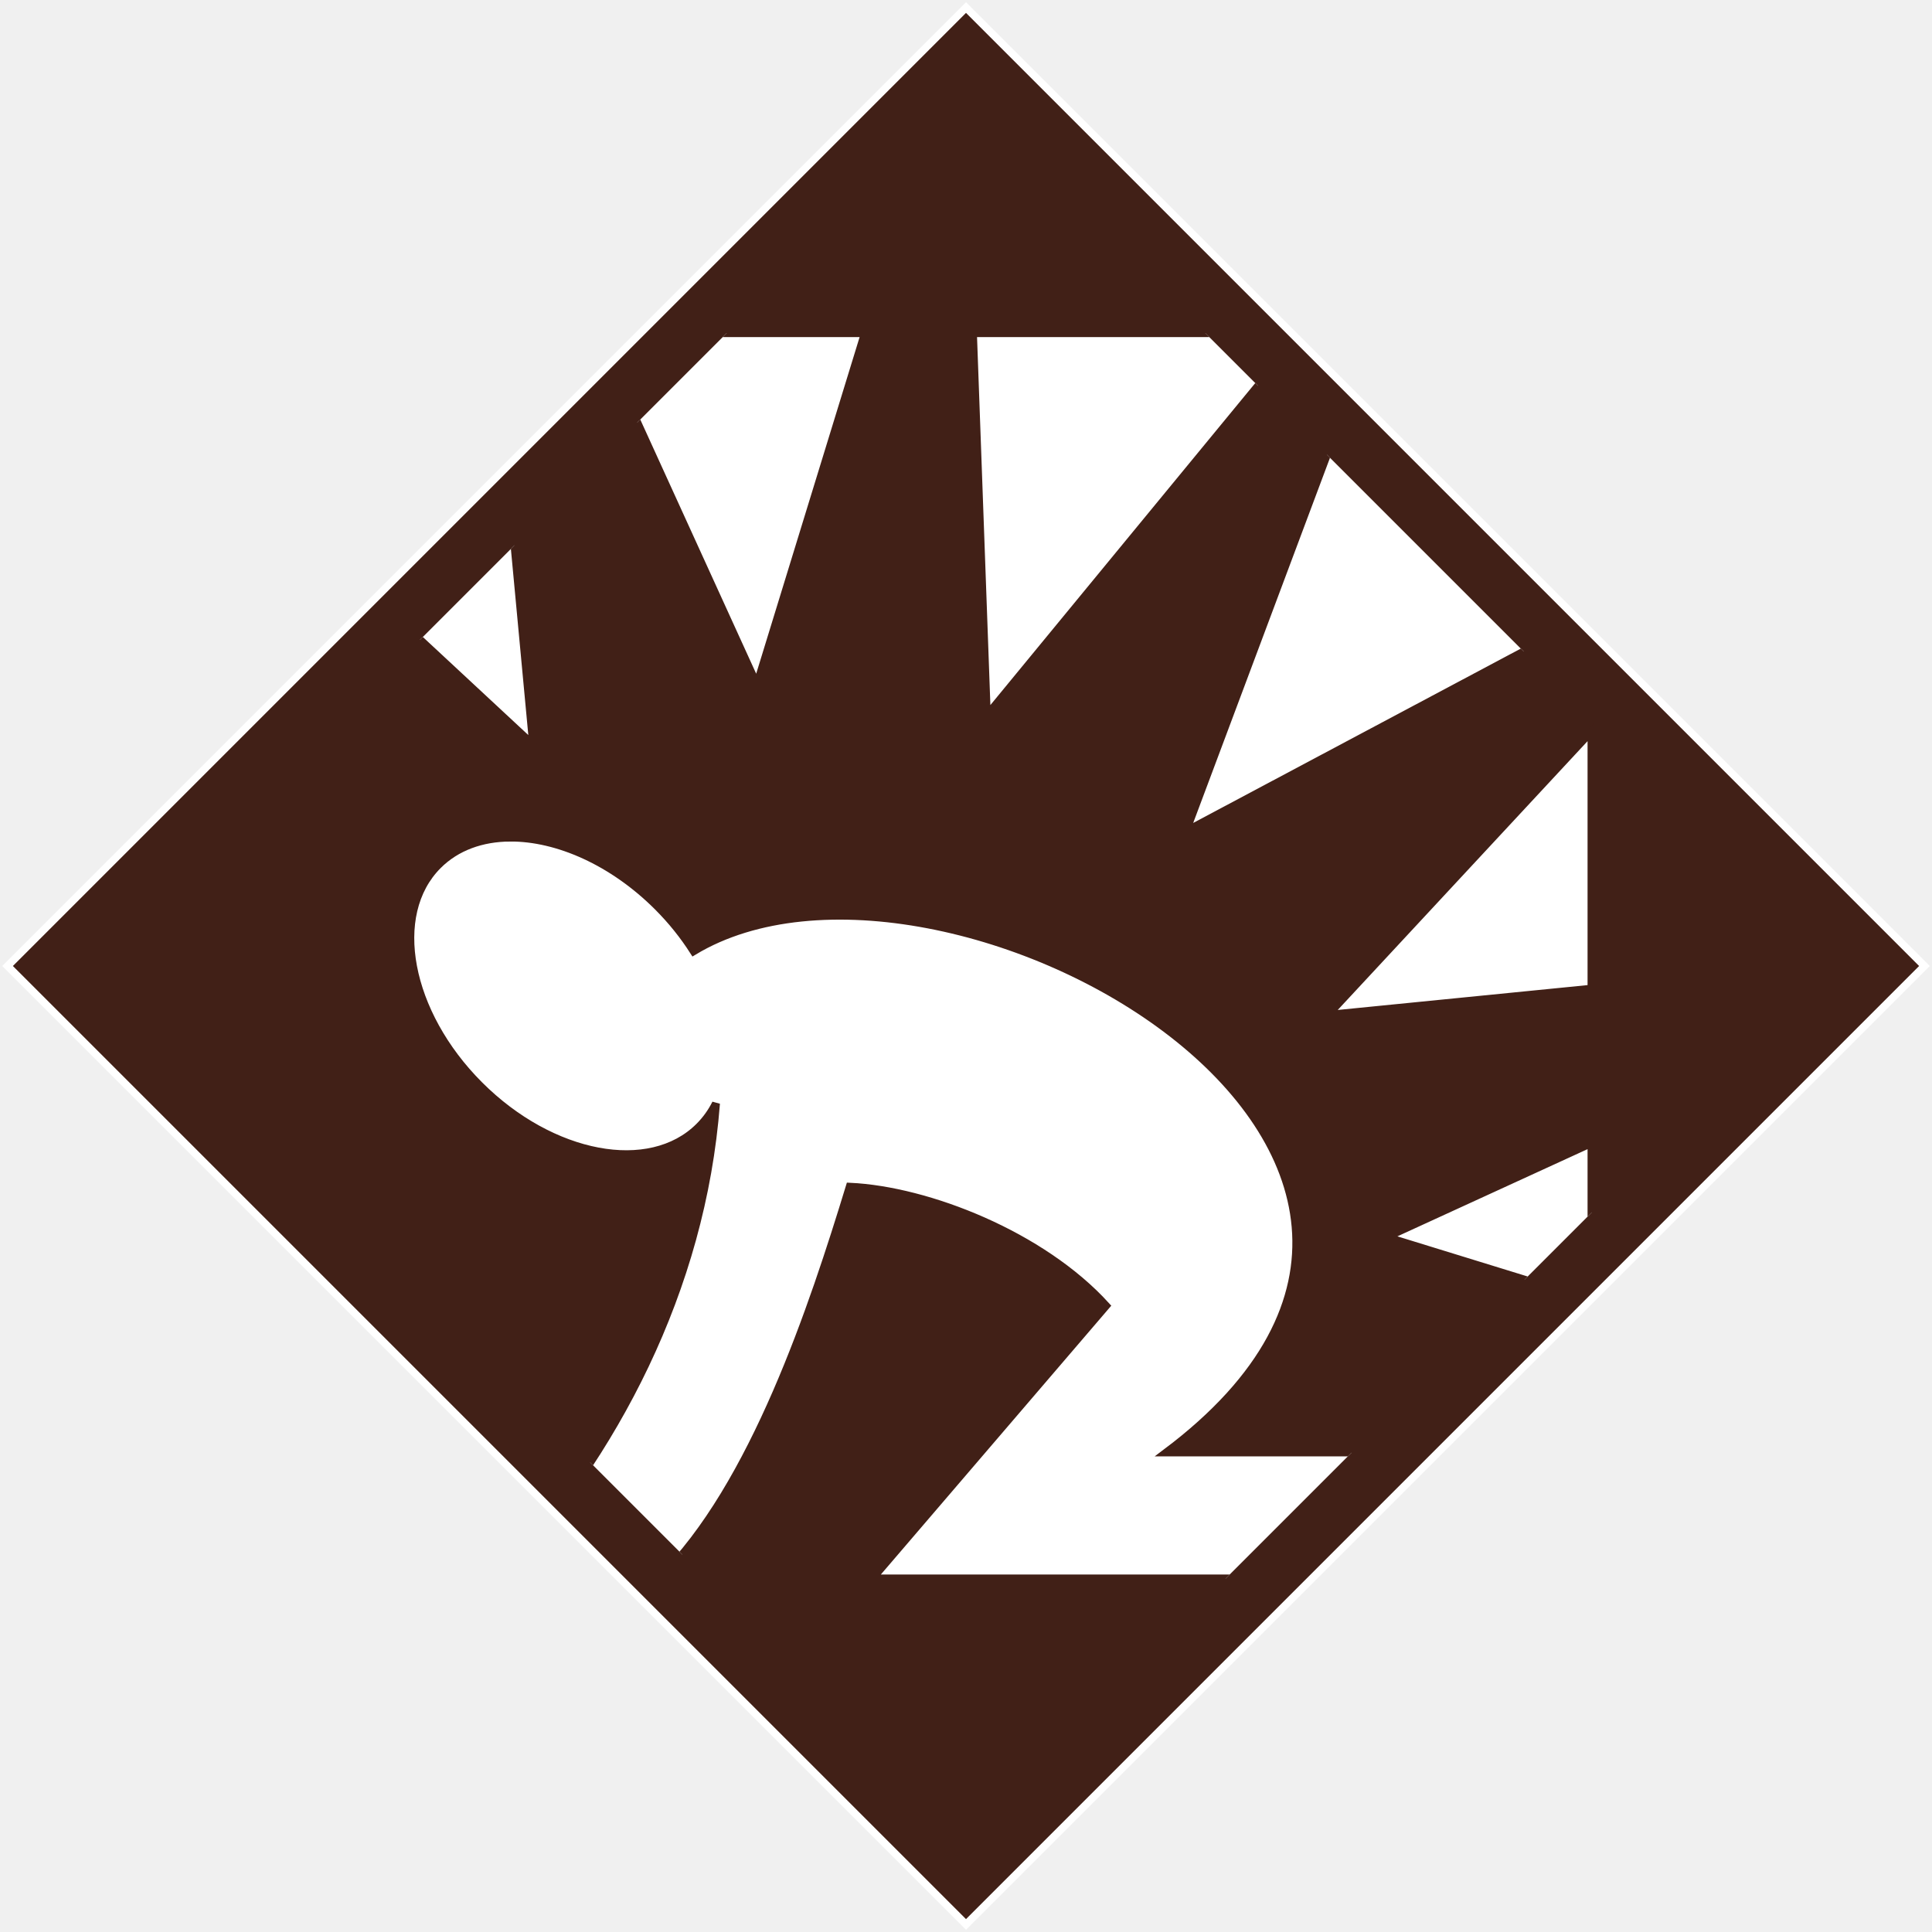
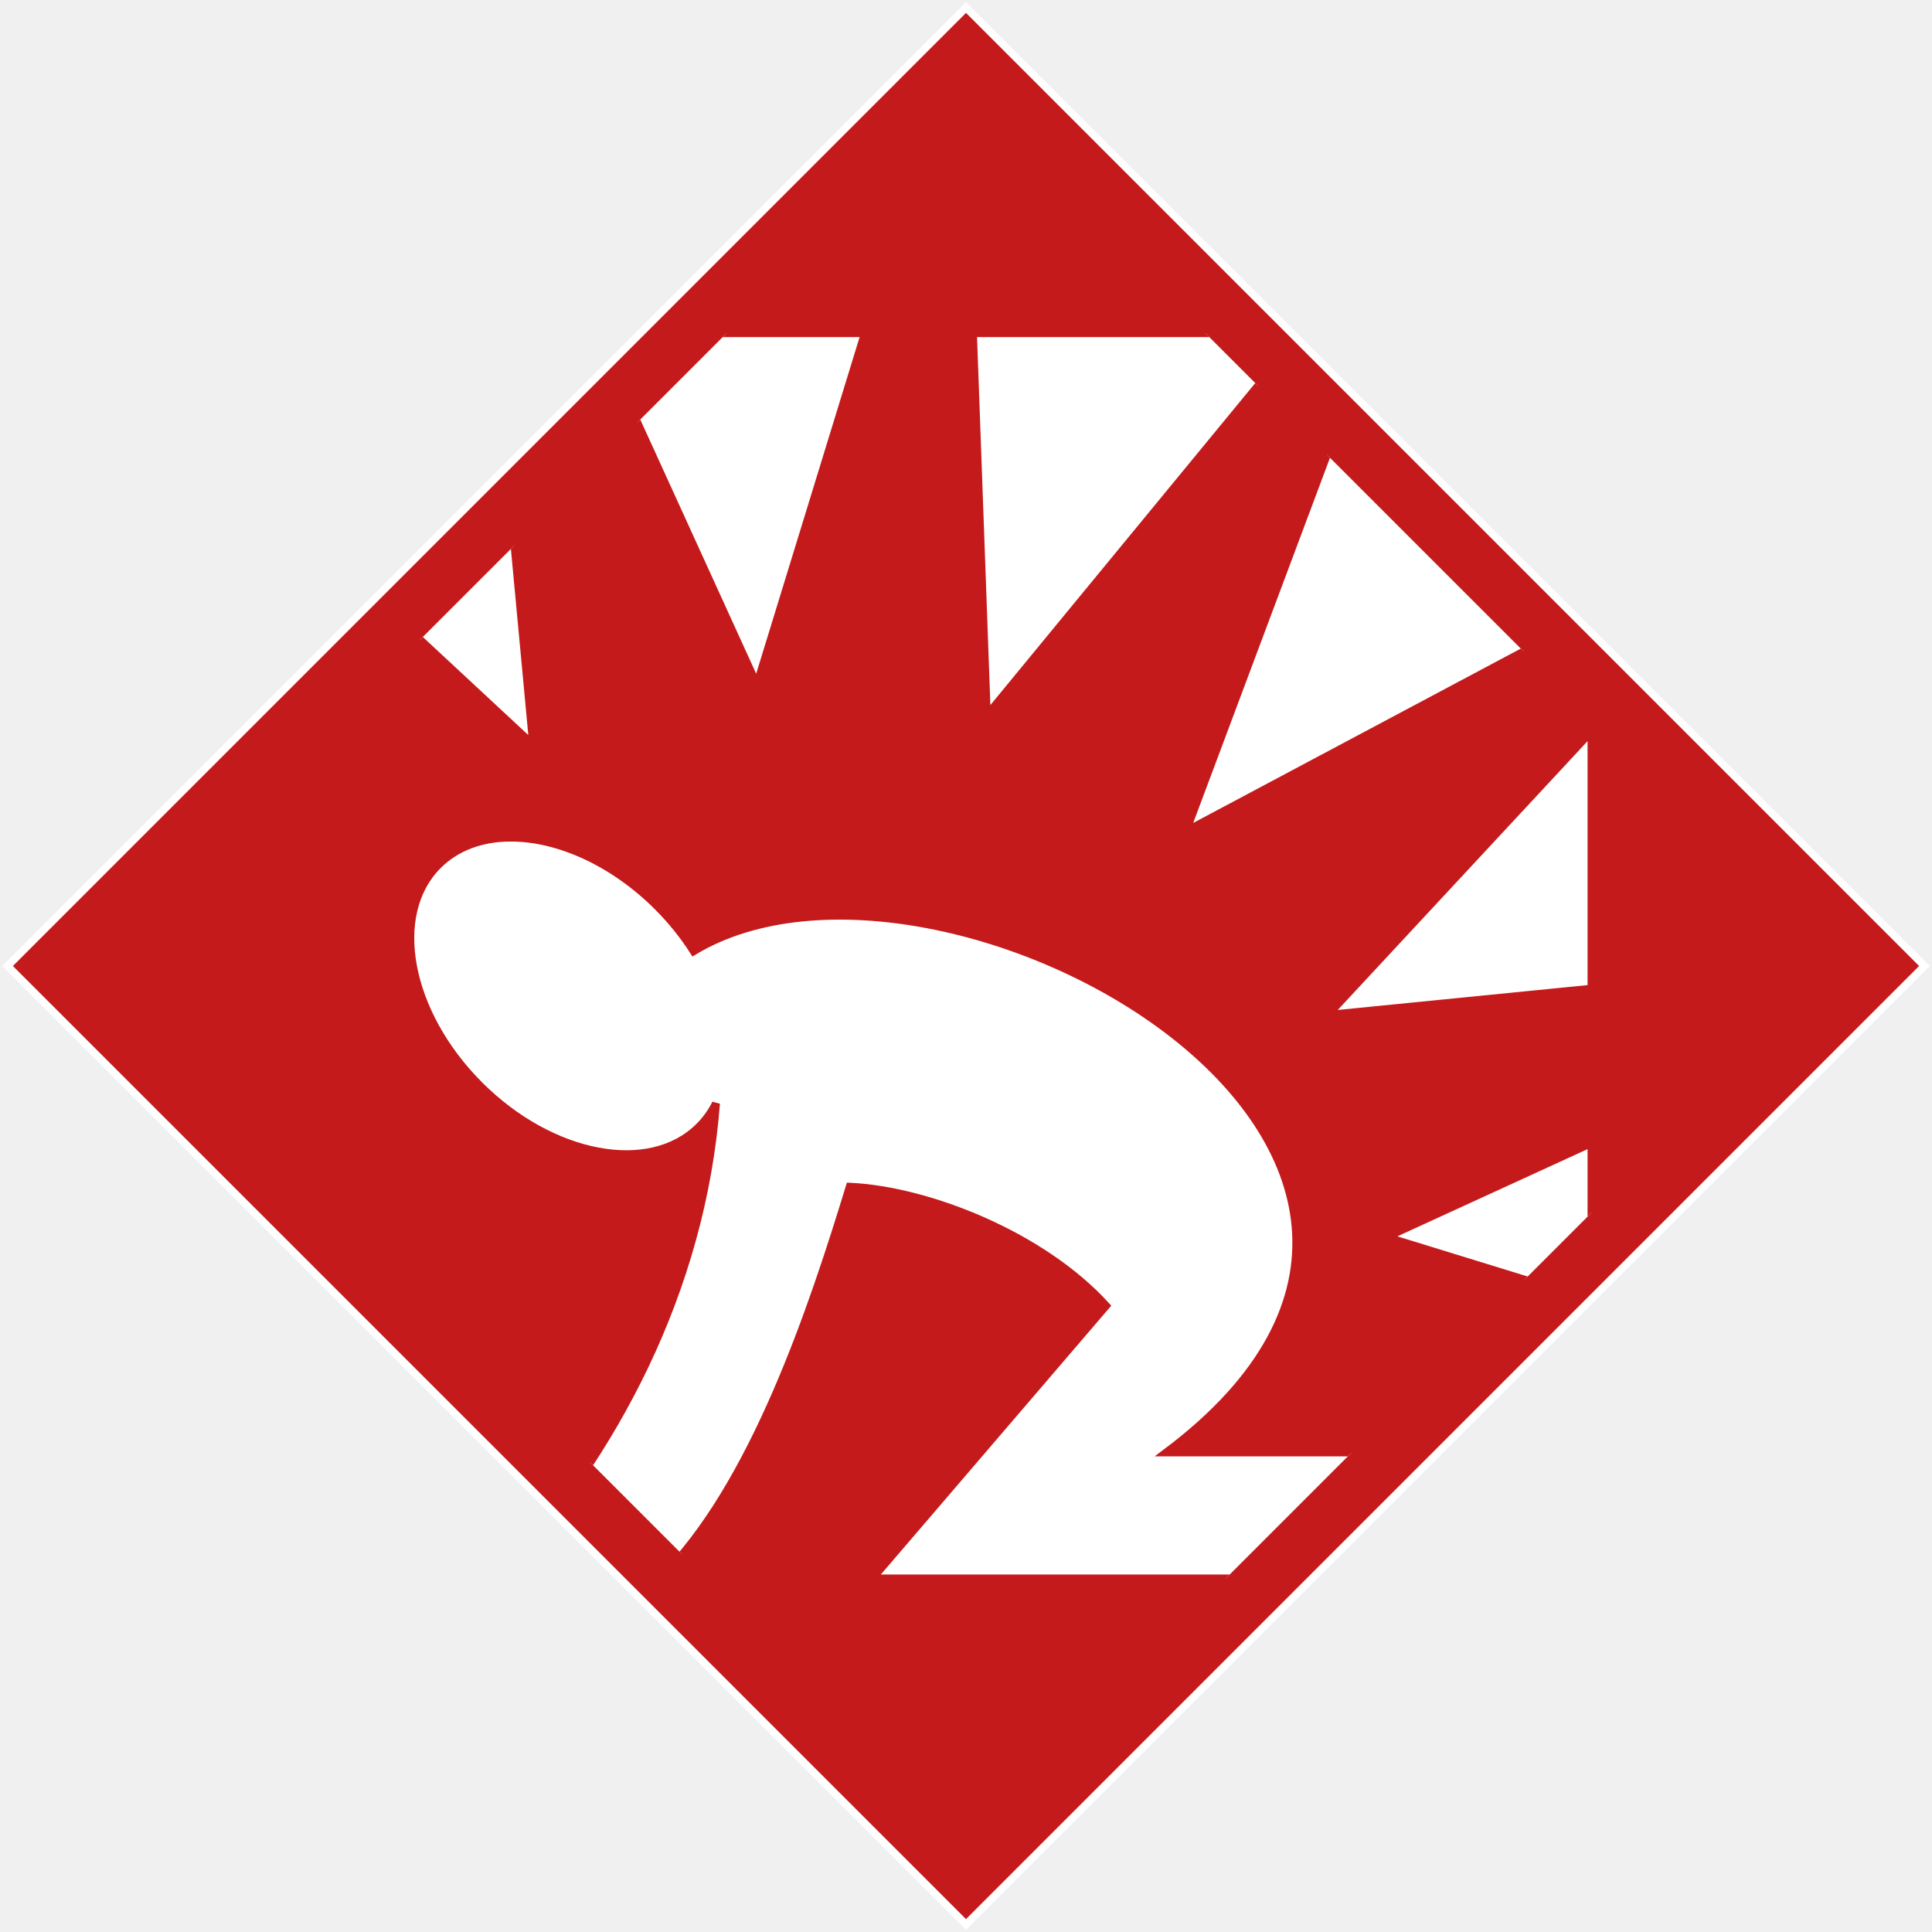
<svg xmlns="http://www.w3.org/2000/svg" viewBox="0 0 512 512" height="512px" width="512px">
  <defs>
    <clipPath id="icon-bg">
-       <polygon points="256,510,2,256,256,2,510,256" fill="#412017" fill-opacity="1" stroke="#ffffff" stroke-opacity="1" stroke-width="2" transform="translate(588.8, -76.8) scale(-1.3, 1.3) rotate(0, 256, 256) skewX(0) skewY(0)" />
+       <polygon points="256,510,2,256,256,2,510,256" fill="#c51a1b" fill-opacity="1" stroke="#ffffff" stroke-opacity="1" stroke-width="2" transform="translate(588.8, -76.8) scale(-1.3, 1.3) rotate(0, 256, 256) skewX(0) skewY(0)" />
    </clipPath>
  </defs>
-   <polygon points="256,510,2,256,256,2,510,256" fill="#412017" fill-opacity="1" stroke="#ffffff" stroke-opacity="1" stroke-width="2" />
+   <polygon points="256,510,2,256,256,2,510,256" fill="#c51a1b" fill-opacity="1" stroke="#ffffff" stroke-opacity="1" stroke-width="2" />
  <g class="" transform="translate(0,0)" style="">
-     <path d="M19.188 16.406V123.28l153.593 81.75-70.655-188.624H19.187zm109.812 0L248.125 161.22l5.25-144.814H129zm165.25 0l40.906 133.156 60.72-133.156H294.25zm140.188 0l-14.594 155.938 74.75-69.5V16.406h-60.156zM19.188 167.062v97.532l99.874 9.937L19.19 167.064zm409.406 40.313c-17.884-.094-38.853 9.07-55.938 26.156-5.305 5.307-9.826 10.998-13.562 16.845-93.737-56.476-329.936 76.333-179 189.78H60.78l-26.468 47.72H291.5L203 384.625c24.27-26.708 67.458-43.704 97-45.063 13.793 45.098 36.265 113.497 71.75 148.313h60.844c-43.07-46.547-76.538-109.09-81.938-179.844 1.616 3.237 3.72 6.19 6.313 8.783 18.662 18.663 55.944 11.648 83.28-15.688s34.35-64.618 15.688-83.28c-7-7-16.614-10.413-27.344-10.47zM19.188 323v59.563l77.687-23.938L19.187 323z" fill="#ffffff" fill-opacity="1" stroke="#412017" stroke-opacity="1" stroke-width="3" clip-path="url(#icon-bg)" transform="translate(435.2, 76.8) scale(-0.7, 0.7) rotate(0, 256, 256) skewX(0) skewY(0)" />
+     <path d="M19.188 16.406V123.28l153.593 81.75-70.655-188.624H19.187zm109.812 0L248.125 161.22l5.25-144.814H129zm165.25 0l40.906 133.156 60.72-133.156H294.25zm140.188 0l-14.594 155.938 74.75-69.5V16.406h-60.156zM19.188 167.062v97.532l99.874 9.937L19.19 167.064zm409.406 40.313c-17.884-.094-38.853 9.07-55.938 26.156-5.305 5.307-9.826 10.998-13.562 16.845-93.737-56.476-329.936 76.333-179 189.78H60.78l-26.468 47.72H291.5L203 384.625c24.27-26.708 67.458-43.704 97-45.063 13.793 45.098 36.265 113.497 71.75 148.313h60.844c-43.07-46.547-76.538-109.09-81.938-179.844 1.616 3.237 3.72 6.19 6.313 8.783 18.662 18.663 55.944 11.648 83.28-15.688s34.35-64.618 15.688-83.28c-7-7-16.614-10.413-27.344-10.47zM19.188 323v59.563l77.687-23.938L19.187 323z" fill="#ffffff" fill-opacity="1" stroke="#c51a1b" stroke-opacity="1" stroke-width="3" clip-path="url(#icon-bg)" transform="translate(435.2, 76.8) scale(-0.7, 0.7) rotate(0, 256, 256) skewX(0) skewY(0)" />
  </g>
</svg>
